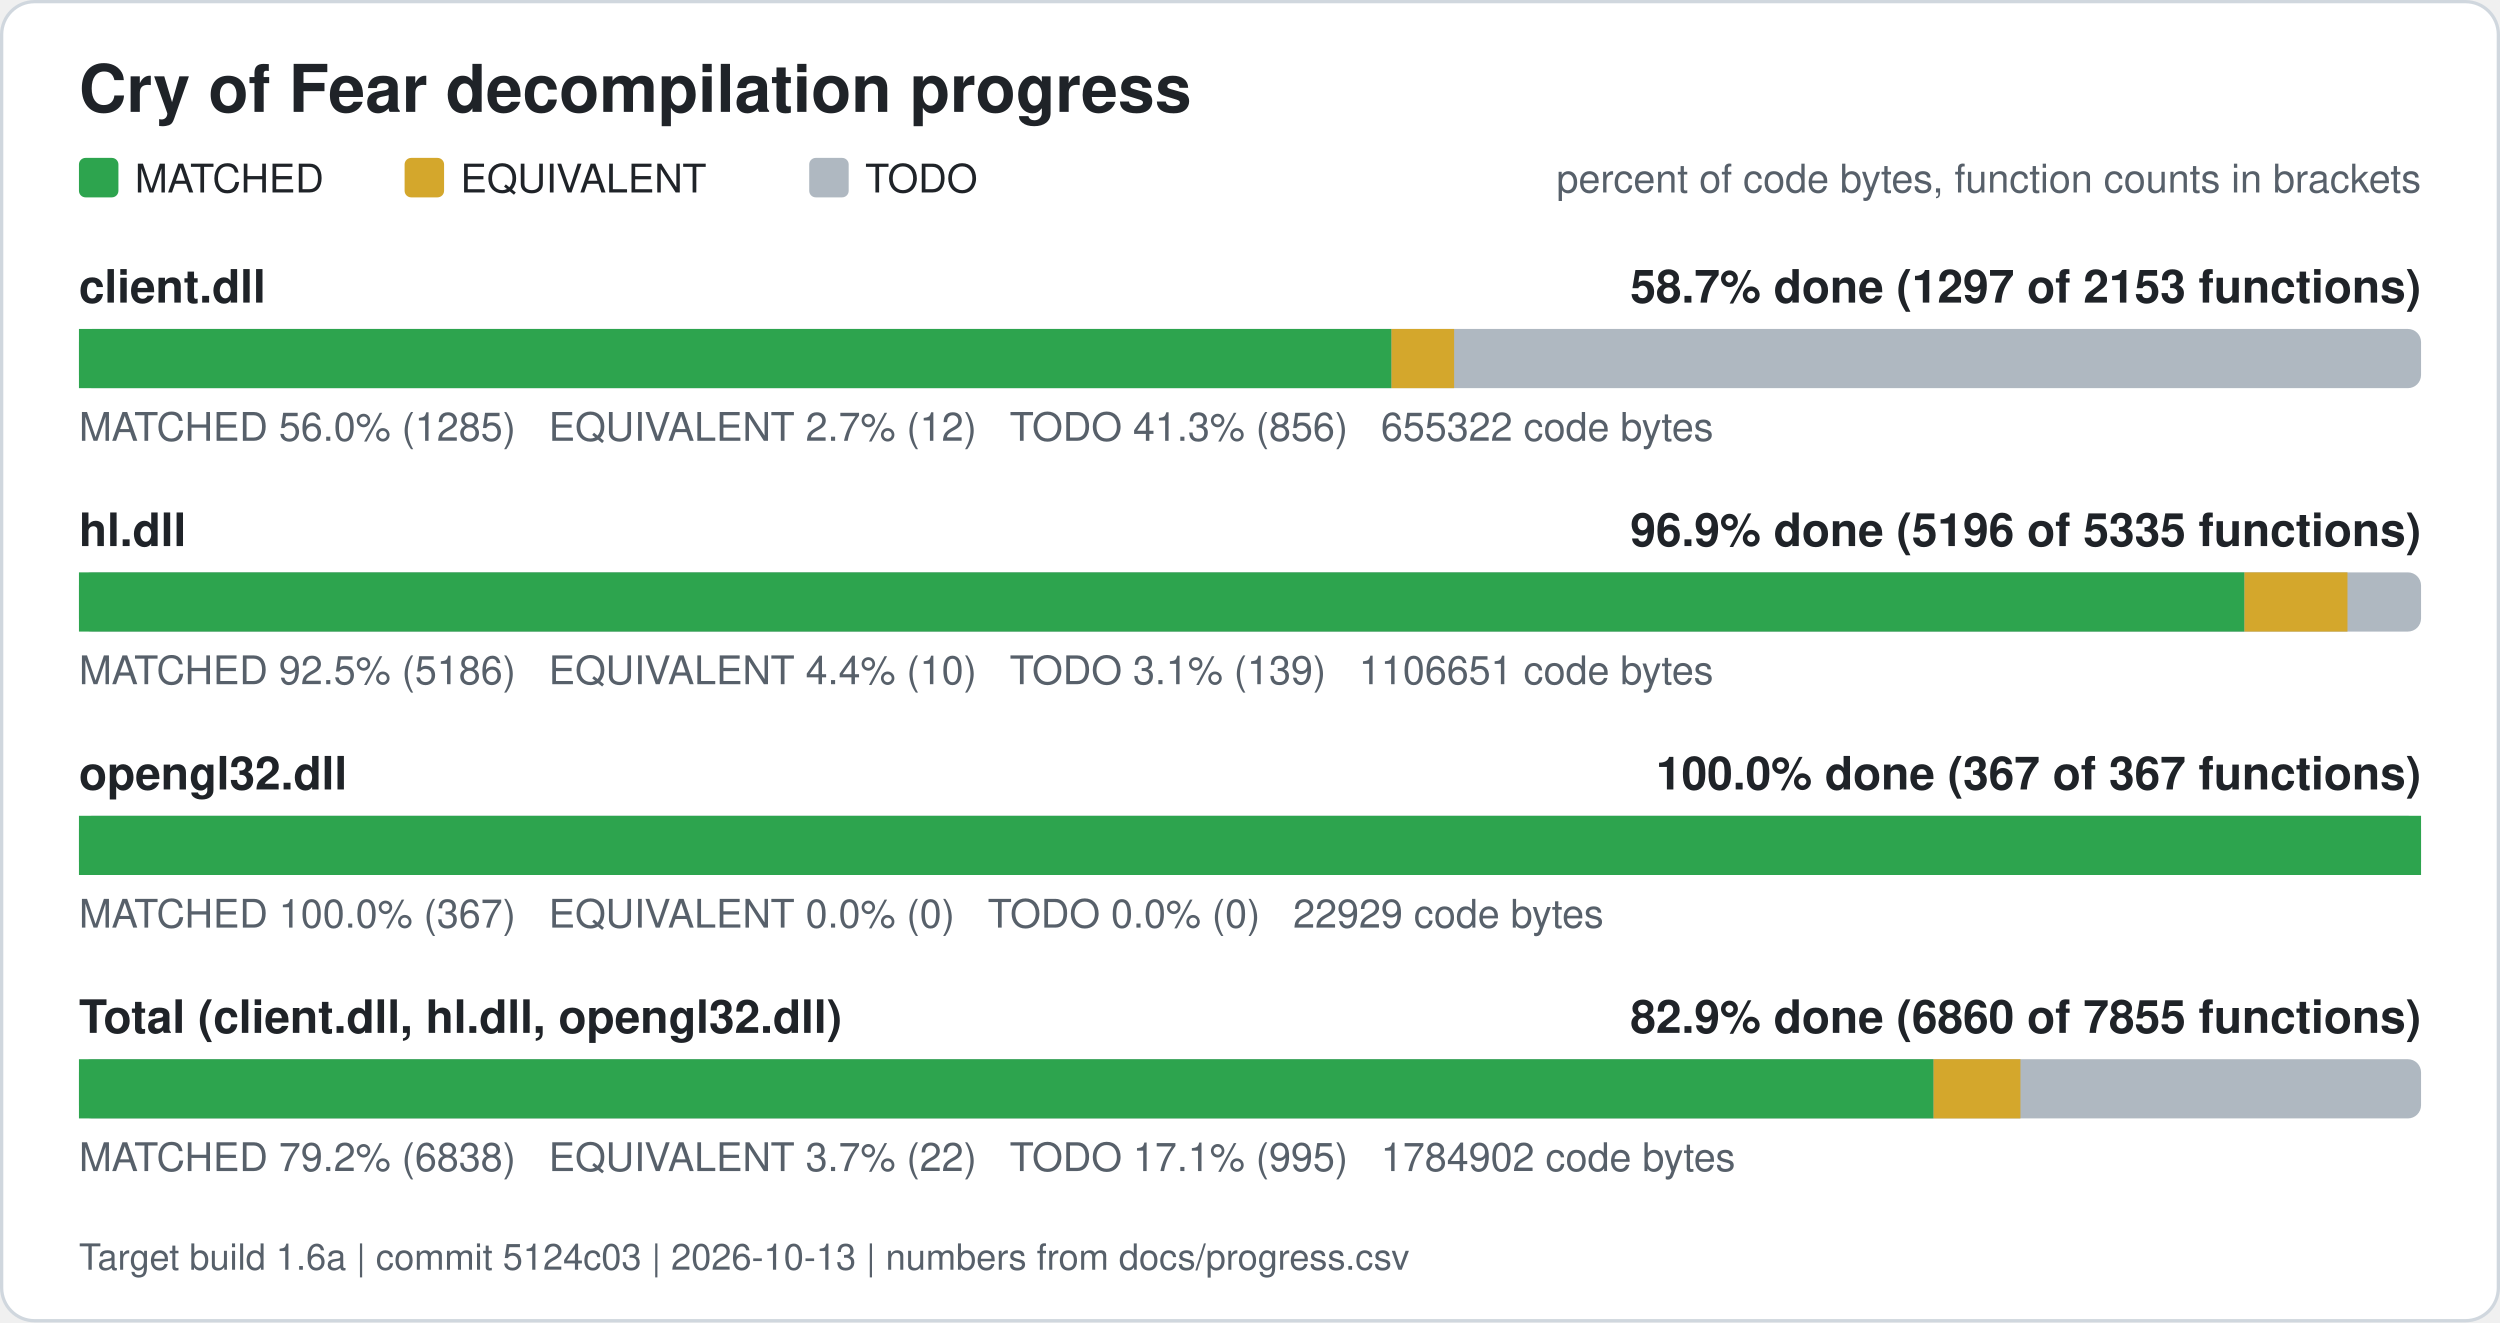
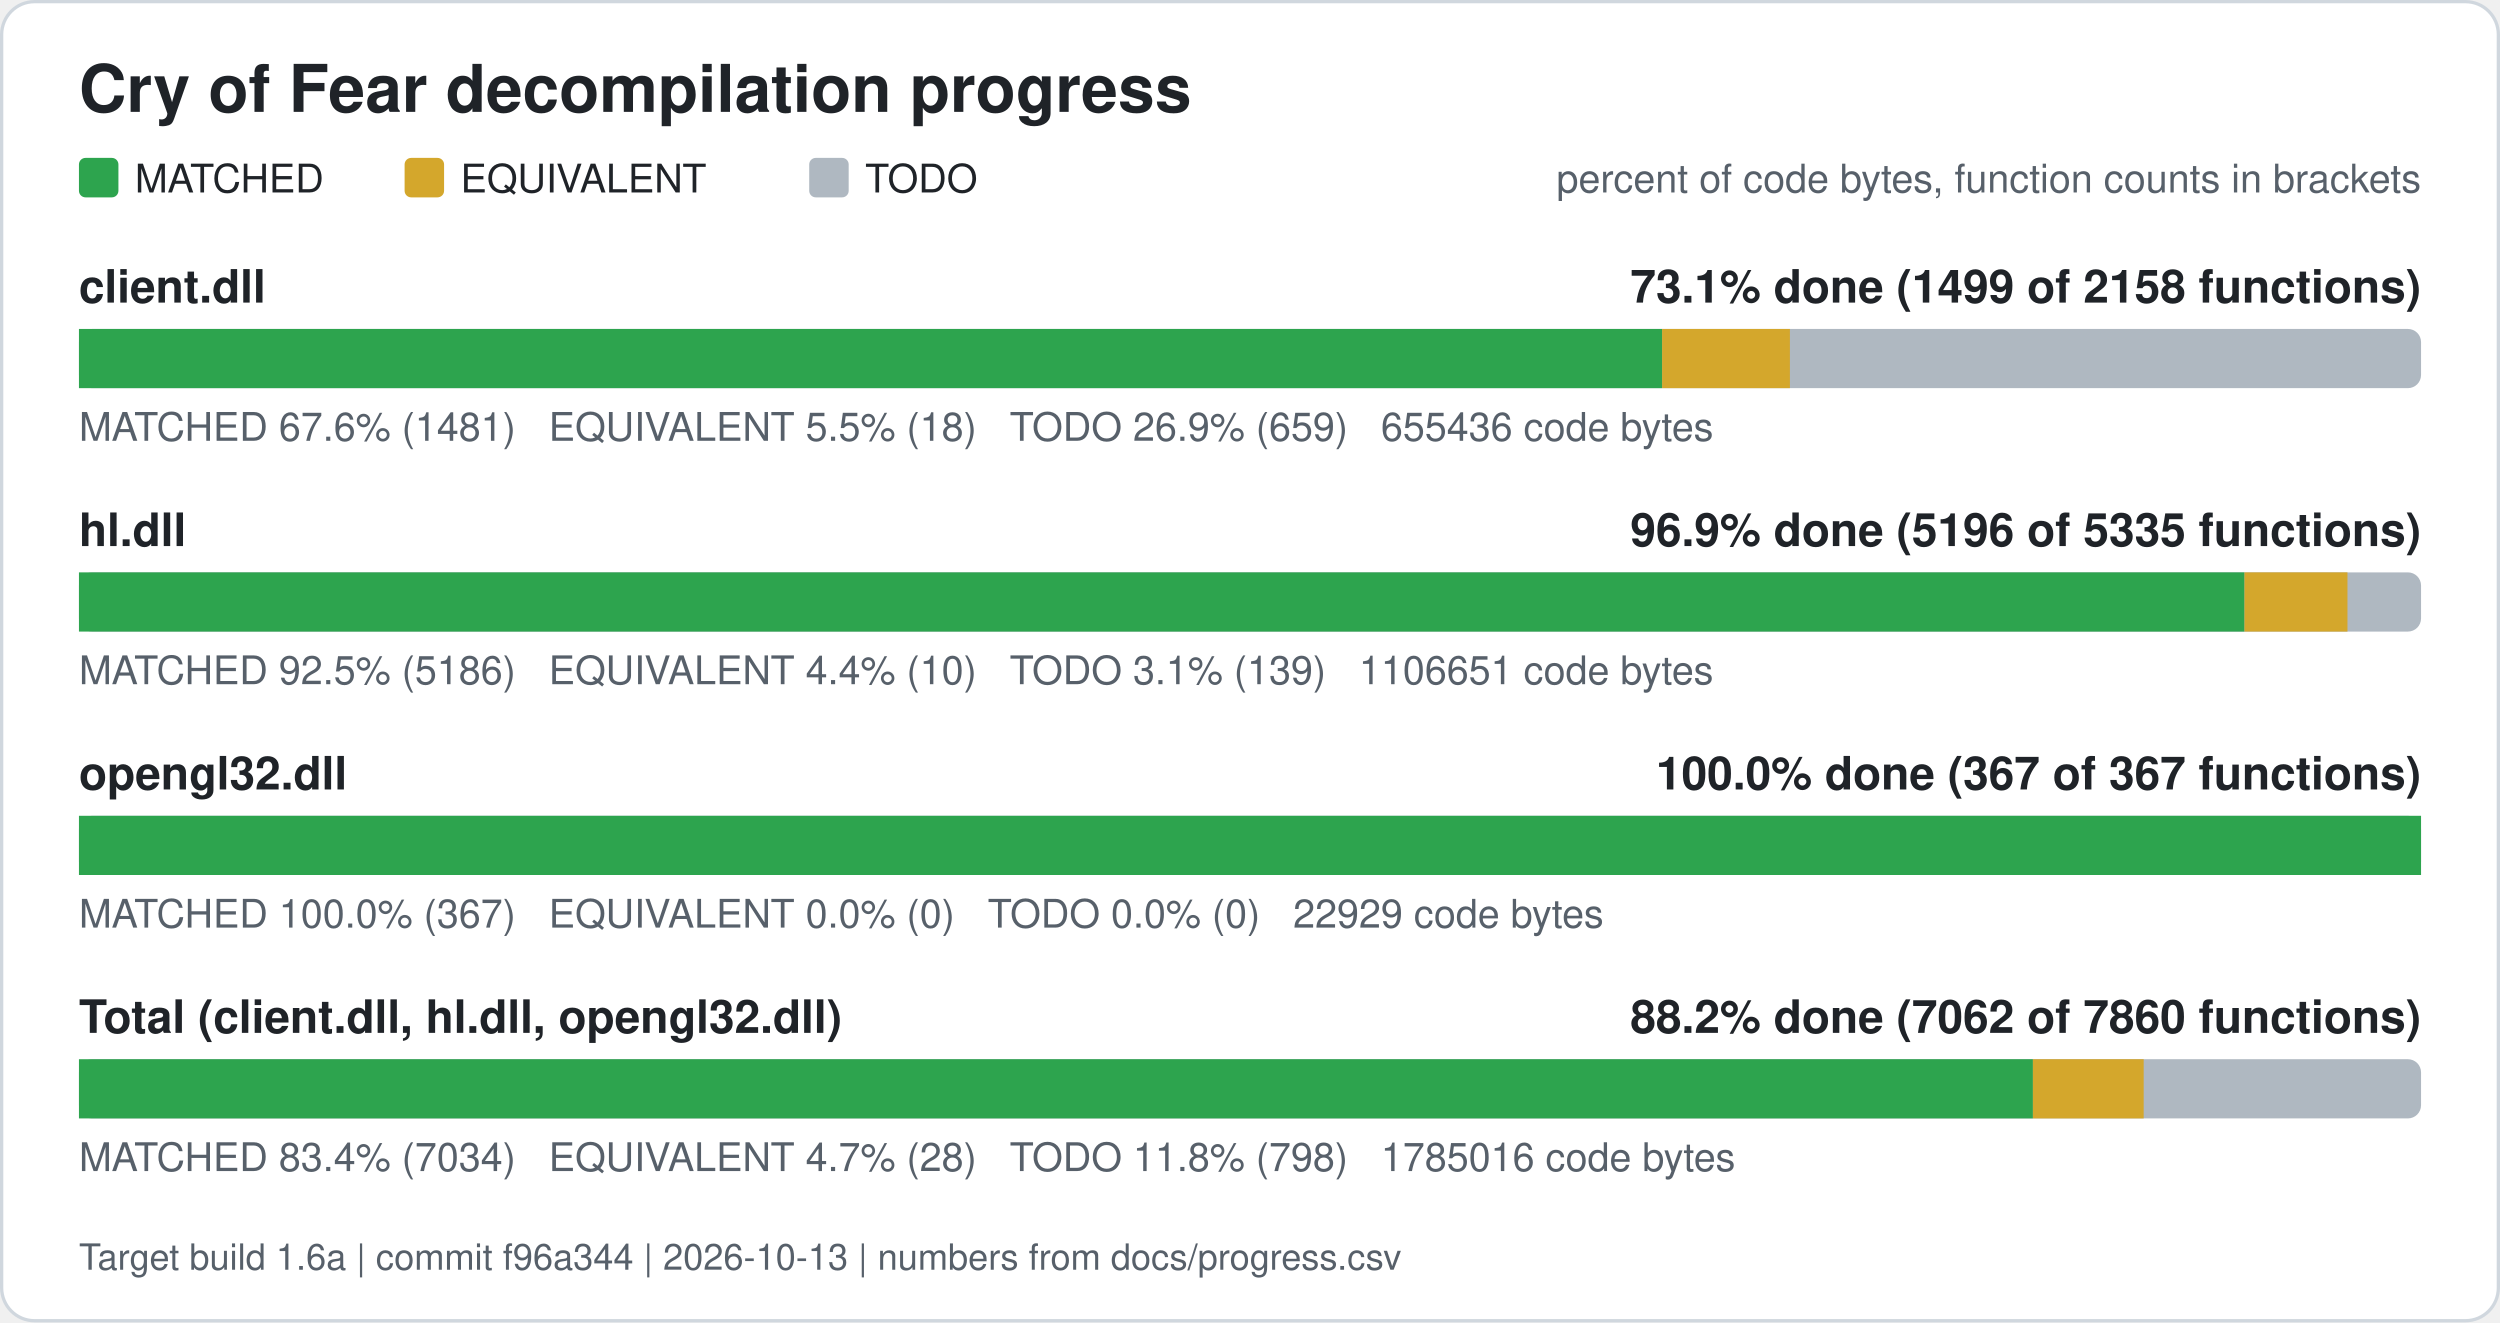
<svg xmlns="http://www.w3.org/2000/svg" width="760" height="402" viewBox="0 0 760 402" role="img" aria-label="Cry of Fear decompilation progress">
  <rect x="0.5" y="0.5" width="759" height="401" rx="10" fill="#ffffff" stroke="#d0d7de" />
  <text x="24" y="34" font-family="Segoe UI, Helvetica, Arial, sans-serif" font-size="20" font-weight="600" fill="#1f2328">Cry of Fear decompilation progress</text>
  <rect x="24" y="48" width="12" height="12" rx="2" fill="#2da44e" />
  <text x="41" y="58.5" font-family="Segoe UI, Helvetica, Arial, sans-serif" font-size="12" fill="#1f2328">MATCHED</text>
  <rect x="123" y="48" width="12" height="12" rx="2" fill="#d4a72c" />
  <text x="140" y="58.5" font-family="Segoe UI, Helvetica, Arial, sans-serif" font-size="12" fill="#1f2328">EQUIVALENT</text>
  <rect x="246" y="48" width="12" height="12" rx="2" fill="#afb8c1" />
  <text x="263" y="58.5" font-family="Segoe UI, Helvetica, Arial, sans-serif" font-size="12" fill="#1f2328">TODO</text>
  <text x="736" y="58.5" font-family="Segoe UI, Helvetica, Arial, sans-serif" font-size="12" fill="#57606a" text-anchor="end">percent of code bytes, function counts in brackets</text>
  <text x="24" y="92" font-family="Segoe UI, Helvetica, Arial, sans-serif" font-size="14" font-weight="600" fill="#1f2328">client.dll</text>
-   <text x="736" y="92" font-family="Segoe UI, Helvetica, Arial, sans-serif" font-size="14" font-weight="600" fill="#1f2328" text-anchor="end">58.7% done (1297 of 2153 functions)</text>
+   <text x="736" y="92" font-family="Segoe UI, Helvetica, Arial, sans-serif" font-size="14" font-weight="600" fill="#1f2328" text-anchor="end">73.1% done (1499 of 2158 functions)</text>
  <rect x="24" y="100" width="712" height="18" rx="4" fill="#afb8c1" />
-   <rect x="24.00" y="100" width="399.02" height="18" fill="#2da44e" />
-   <rect x="423.02" y="100" width="19.03" height="18" fill="#d4a72c" />
-   <text x="24" y="134" font-family="Segoe UI, Helvetica, Arial, sans-serif" font-size="12" fill="#57606a" xml:space="preserve">MATCHED 56.0% (1285)   EQUIVALENT 2.7% (12)   TODO 41.3% (856)   655322 code bytes</text>
+   <rect x="24.00" y="100" width="481.28" height="18" fill="#2da44e" />
+   <rect x="505.28" y="100" width="38.85" height="18" fill="#d4a72c" />
+   <text x="24" y="134" font-family="Segoe UI, Helvetica, Arial, sans-serif" font-size="12" fill="#57606a" xml:space="preserve">MATCHED 67.6% (1481)   EQUIVALENT 5.5% (18)   TODO 26.9% (659)   655436 code bytes</text>
  <text x="24" y="166" font-family="Segoe UI, Helvetica, Arial, sans-serif" font-size="14" font-weight="600" fill="#1f2328">hl.dll</text>
  <text x="736" y="166" font-family="Segoe UI, Helvetica, Arial, sans-serif" font-size="14" font-weight="600" fill="#1f2328" text-anchor="end">96.9% done (5196 of 5335 functions)</text>
  <rect x="24" y="174" width="712" height="18" rx="4" fill="#afb8c1" />
  <rect x="24.00" y="174" width="658.32" height="18" fill="#2da44e" />
  <rect x="682.32" y="174" width="31.31" height="18" fill="#d4a72c" />
  <text x="24" y="208" font-family="Segoe UI, Helvetica, Arial, sans-serif" font-size="12" fill="#57606a" xml:space="preserve">MATCHED 92.5% (5186)   EQUIVALENT 4.4% (10)   TODO 3.1% (139)   1106651 code bytes</text>
  <text x="24" y="240" font-family="Segoe UI, Helvetica, Arial, sans-serif" font-size="14" font-weight="600" fill="#1f2328">opengl32.dll</text>
  <text x="736" y="240" font-family="Segoe UI, Helvetica, Arial, sans-serif" font-size="14" font-weight="600" fill="#1f2328" text-anchor="end">100.0% done (367 of 367 functions)</text>
  <rect x="24" y="248" width="712" height="18" rx="4" fill="#afb8c1" />
  <rect x="24.00" y="248" width="712.00" height="18" fill="#2da44e" />
  <text x="24" y="282" font-family="Segoe UI, Helvetica, Arial, sans-serif" font-size="12" fill="#57606a" xml:space="preserve">MATCHED 100.0% (367)   EQUIVALENT 0.0% (0)   TODO 0.0% (0)   22929 code bytes</text>
  <text x="24" y="314" font-family="Segoe UI, Helvetica, Arial, sans-serif" font-size="14" font-weight="600" fill="#1f2328">Total (client.dll, hl.dll, opengl32.dll)</text>
-   <text x="736" y="314" font-family="Segoe UI, Helvetica, Arial, sans-serif" font-size="14" font-weight="600" fill="#1f2328" text-anchor="end">82.9% done (6860 of 7855 functions)</text>
+   <text x="736" y="314" font-family="Segoe UI, Helvetica, Arial, sans-serif" font-size="14" font-weight="600" fill="#1f2328" text-anchor="end">88.2% done (7062 of 7860 functions)</text>
  <rect x="24" y="322" width="712" height="18" rx="4" fill="#afb8c1" />
-   <rect x="24.00" y="322" width="563.81" height="18" fill="#2da44e" />
-   <rect x="587.81" y="322" width="26.40" height="18" fill="#d4a72c" />
-   <text x="24" y="356" font-family="Segoe UI, Helvetica, Arial, sans-serif" font-size="12" fill="#57606a" xml:space="preserve">MATCHED 79.2% (6838)   EQUIVALENT 3.7% (22)   TODO 17.1% (995)   1784902 code bytes</text>
-   <text x="24" y="386" font-family="Segoe UI, Helvetica, Arial, sans-serif" font-size="11" fill="#57606a">Target build 1.6a | commit 5124c03 | 2026-10-13 | numbers from docs/progress.csv</text>
+   <rect x="24.00" y="322" width="594.00" height="18" fill="#2da44e" />
+   <rect x="618.00" y="322" width="33.68" height="18" fill="#d4a72c" />
+   <text x="24" y="356" font-family="Segoe UI, Helvetica, Arial, sans-serif" font-size="12" fill="#57606a" xml:space="preserve">MATCHED 83.4% (7034)   EQUIVALENT 4.7% (28)   TODO 11.8% (798)   1785016 code bytes</text>
+   <text x="24" y="386" font-family="Segoe UI, Helvetica, Arial, sans-serif" font-size="11" fill="#57606a">Target build 1.6a | commit f96a344 | 2026-10-13 | numbers from docs/progress.csv</text>
</svg>
